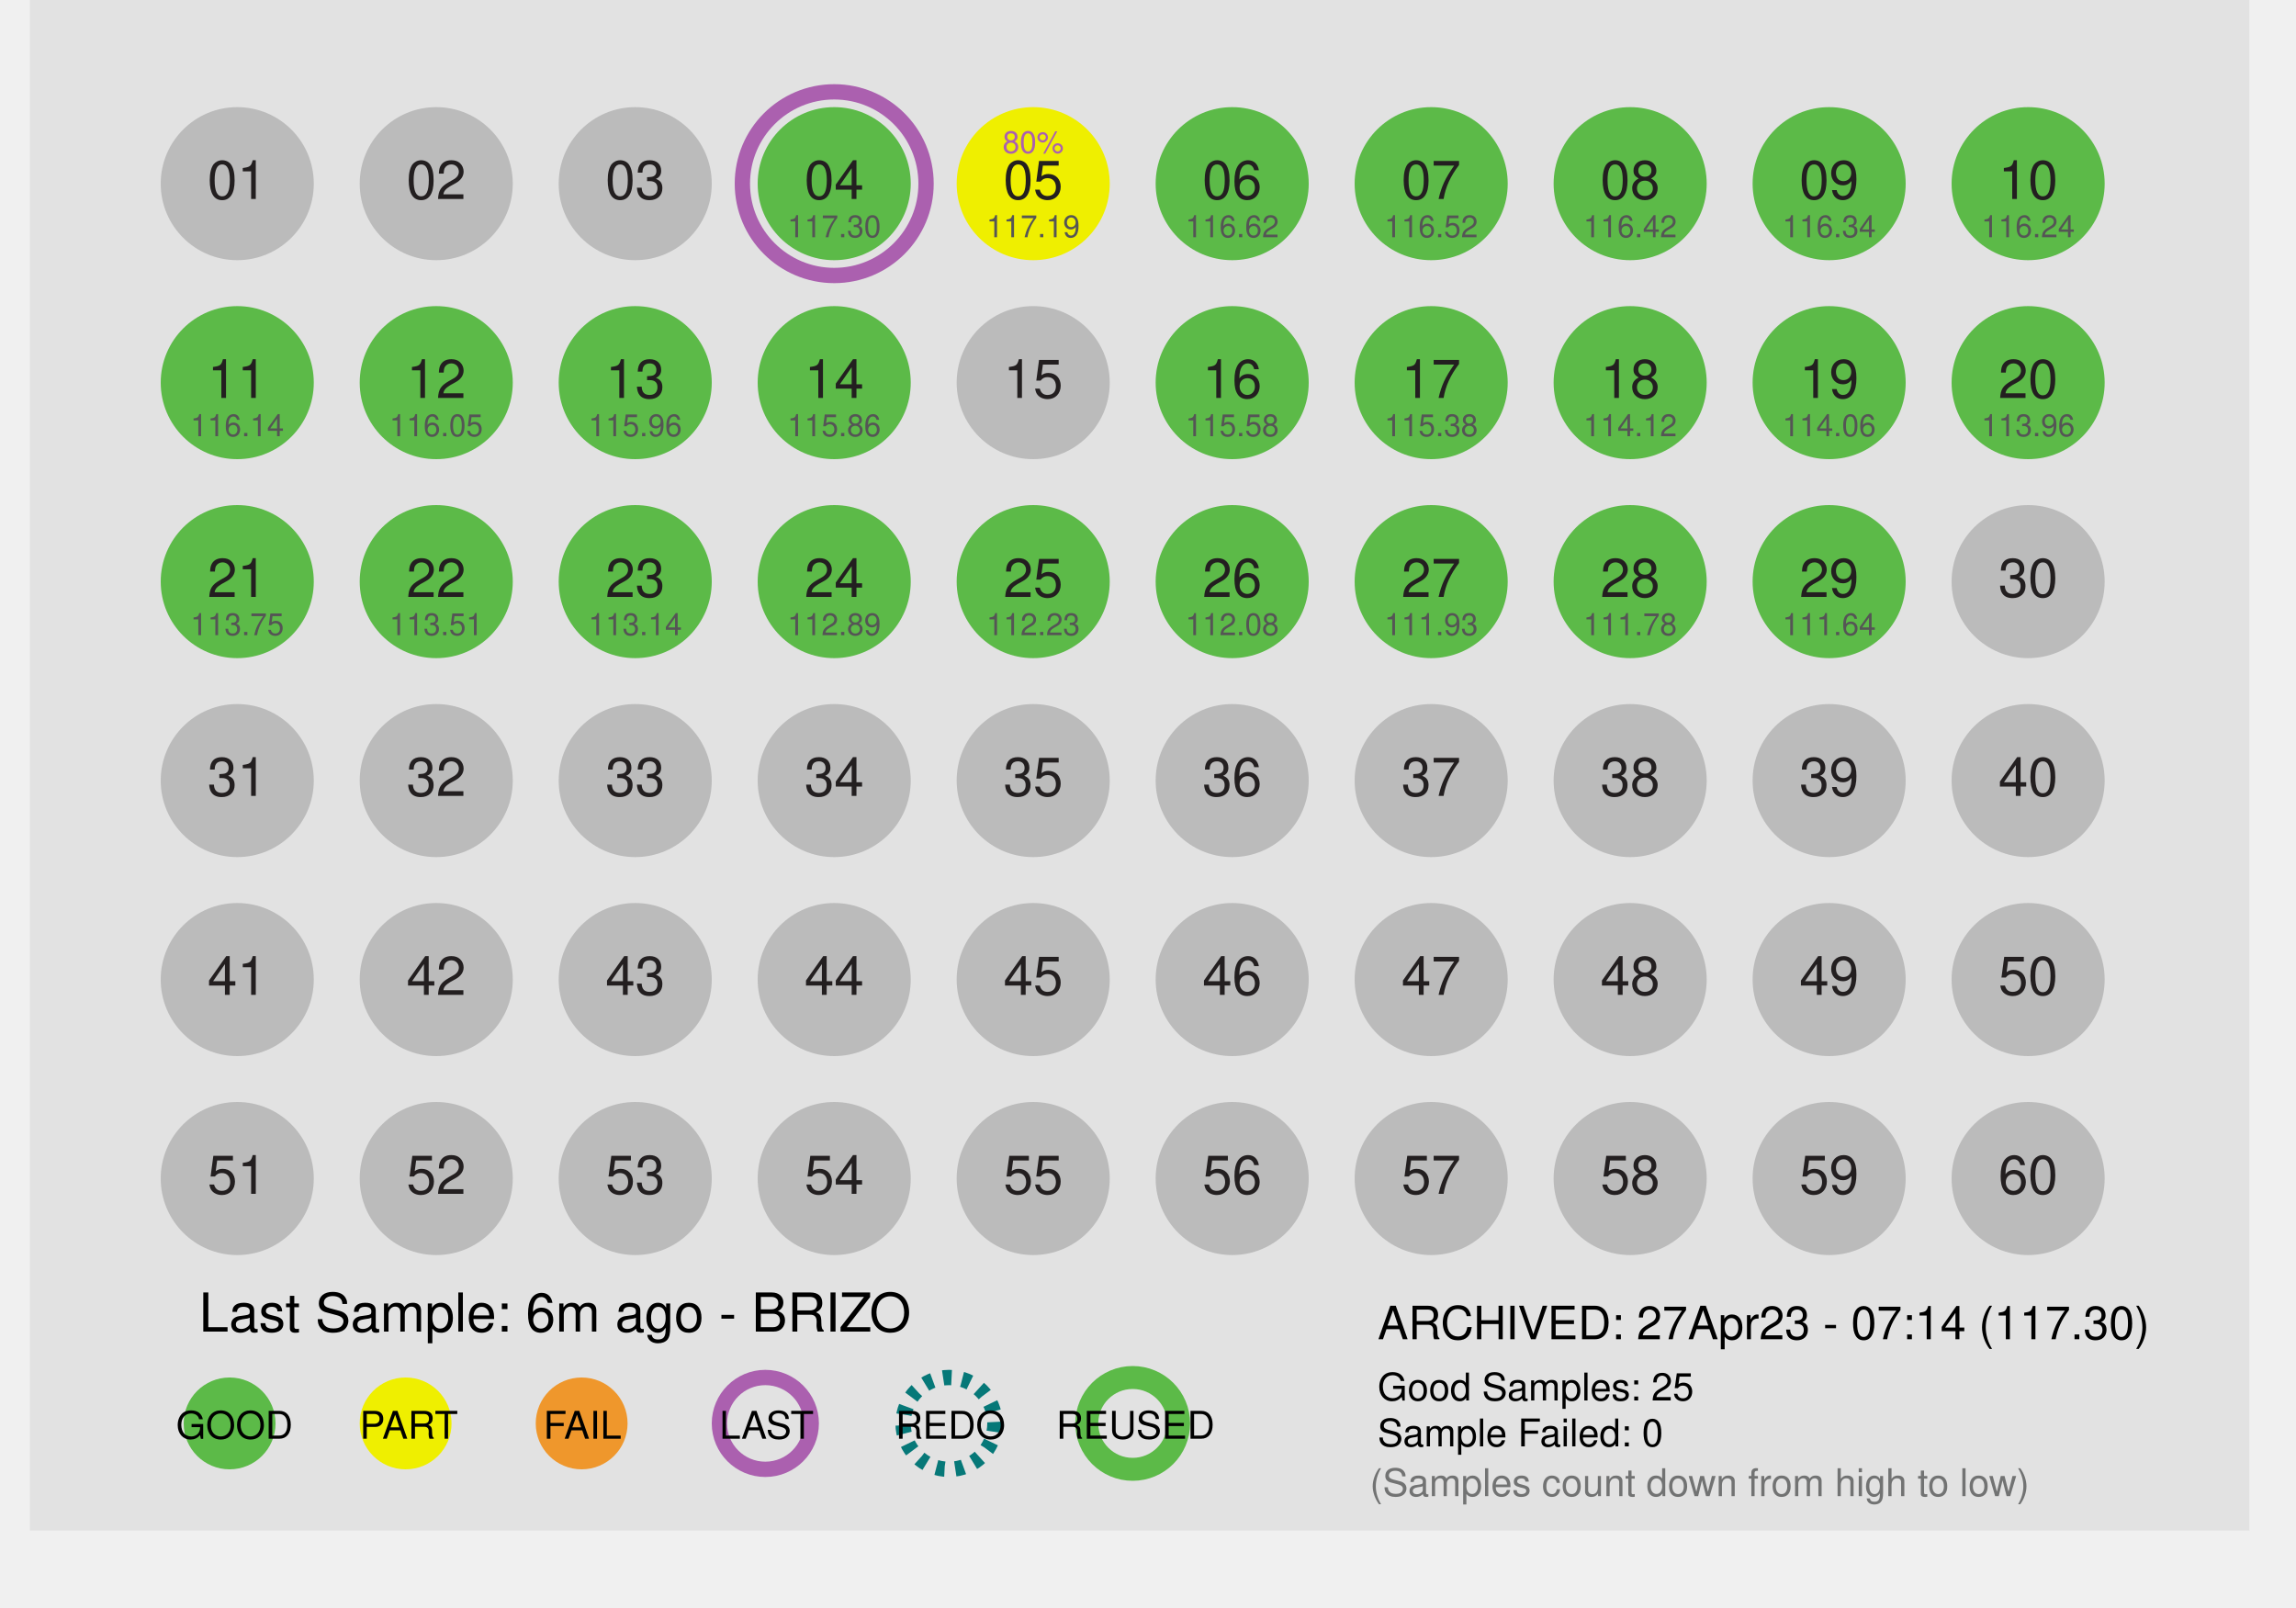
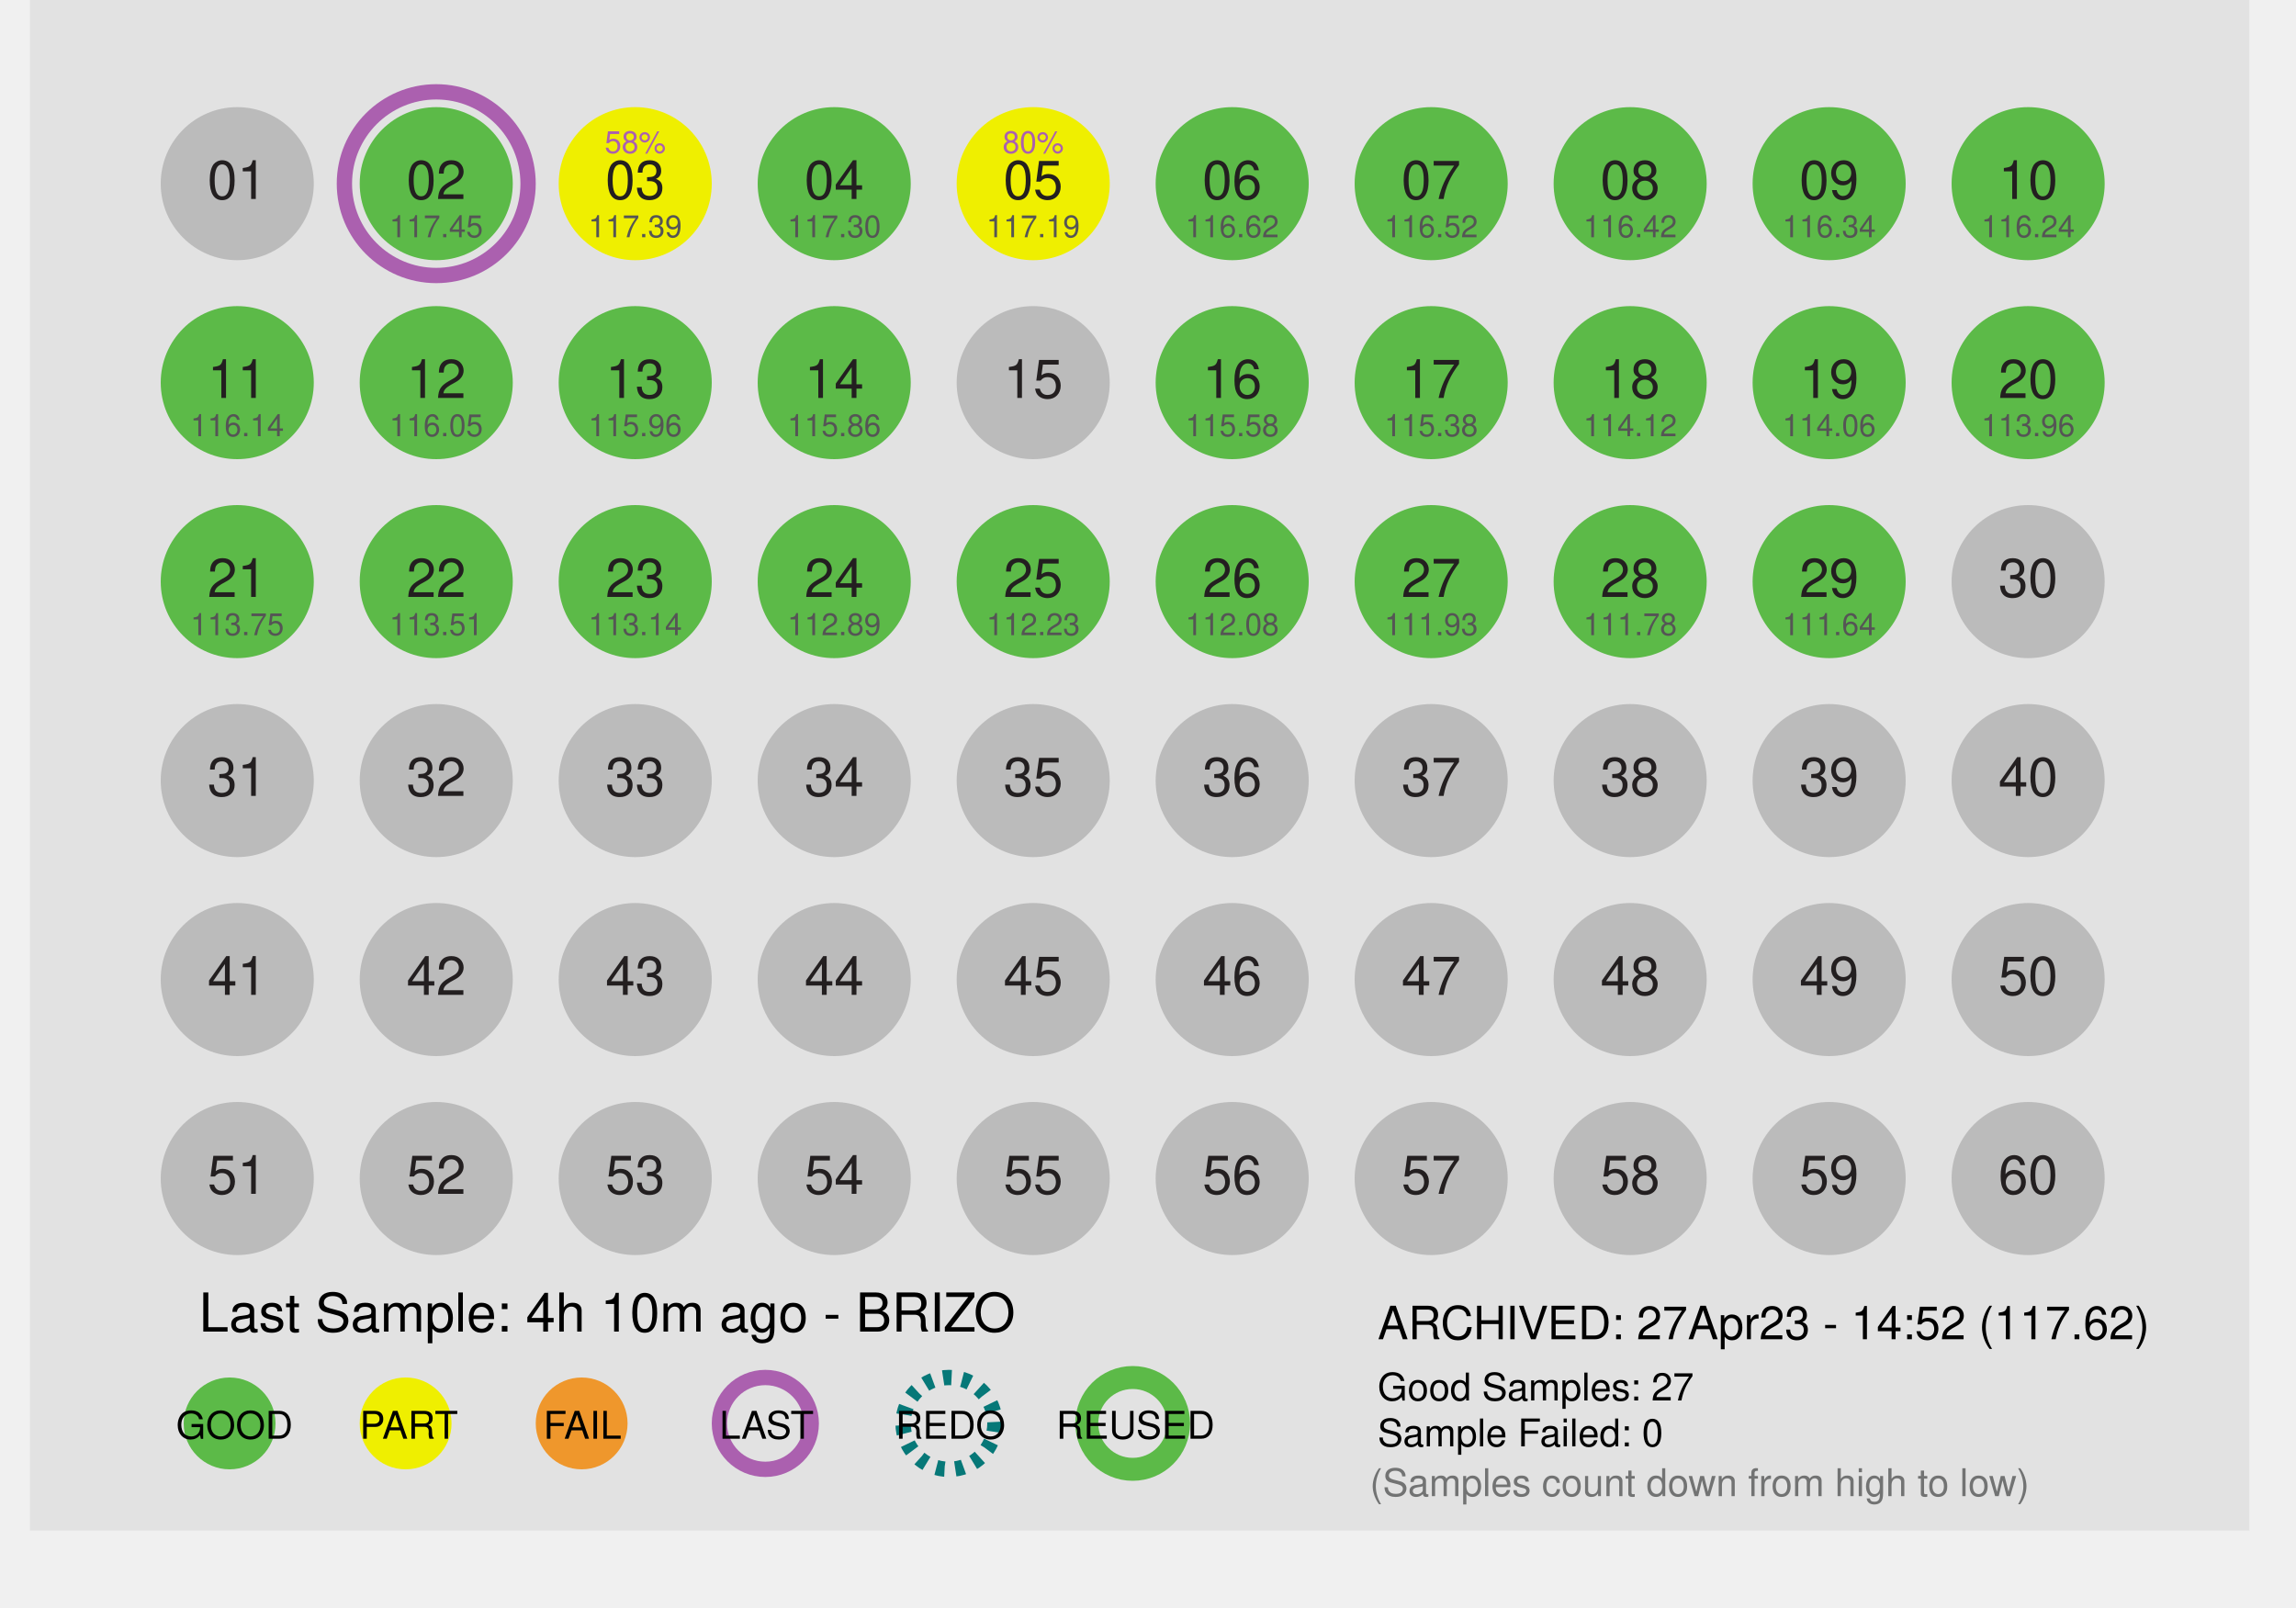
<svg xmlns="http://www.w3.org/2000/svg" id="Layer_1" data-name="Layer 1" x="0px" y="0px" viewBox="0 0 300 210" xml:space="preserve">
  <defs>
    <style>
 .st1 { fill: #dcddde; }
 .st2, .st3 { fill: #fff; }
 .st2 { stroke: #9b509f; }
 .st10, .st2, .st3 { stroke-miterlimit: 10; }
 .st10, .st2 { stroke-width: 2px; }
 .st3 { stroke: #231f20; }
 .st4 { fill: #ef972c; }
 .st5 { fill: #727373; }
 .st6 { fill: #5cba48; }
 .st7, .st8, .st9 { font-size: 7px; }
 .st7, .st8 { fill: #231f20; }
 .te5, .st7, .st9 { font-family: Helvetica; }
 .st8 { font-family: Helvetica-Bold, Helvetica; font-weight: 700; }
 .st9 { fill: #919396; }
 .st10 { fill: none; stroke: #fff; }

 .fill_gray { fill: #bbbbbb; }
 .fill_white { fill: #fff; }
 .stroke_purple { stroke: #ab60af; fill:none; stroke-width: 2px; }
 .stroke_black  { stroke: #000; fill:none; stroke-width: 2px; }
 .stroke_blue  { stroke: #067878; fill:none; stroke-width: 2px; stroke-dasharray:1.1 1.4;}
 .stroke_green  { stroke: #5cba48; fill:none; stroke-width: 3px;}
 .stroke_dash  { stroke-dasharray:1.1 1.4;}
 .stroke_2px { stroke-width: 2px; }
 .stroke_white { fill: none; stroke: #fff; }
 .stroke_none {stroke: none; fill:none};
 .stroke_darkGray { stroke: #231f20; fill: none; stroke-width: 2px;}
 .fill_orange { fill: #ef972c; }
 .fill_yellow { fill: #efef00; }
 .fill_lightgray { fill: #e2e2e2; }
 .thick_orange     { stroke-width:4px; fill:none; stroke: #ef972c; }
 .thick_yellow     { stroke-width:4px; fill:none; stroke: #f7ca0b; }
 .thick_gray       { stroke-width:4px; fill:none; stroke: #bbbbbb; }
 .thick_green      { stroke-width:4px; fill:none; stroke: #5cba48; }
 .fill_green { fill: #5cba48; }
 .font_size4 { font-size: 4px; }
 .font_size5 { font-size: 5px; }
 .font_size6 { font-size: 6px; }
 .font_size7 { font-size: 7px; }
 .font_size9 { font-size: 9px; }
 .fill_red {fill: #e24466; }
 .fill_purple {fill:#ab60af;}
 .fill_darkgray { fill: #555555; }
 .font_helv { font-family: Helvetica; }
 .font_helvBold { font-family: Helvetica-Bold, Helvetica; font-weight: 700; }
 .fill_lightergray { fill: #919396; }
    </style>
  </defs>
  <rect class="fill_lightgray" x="3.91" width="290" height="200" />
  <circle desc="c_big_01" class="stroke_none" cx="31" cy="24" r="12" />
-   <circle desc="c_big_02" class="stroke_none" cx="57" cy="24" r="12" />
+   <circle desc="c_big_02" class="stroke_purple" cx="57" cy="24" r="12" />
  <circle desc="c_big_03" class="stroke_none" cx="83" cy="24" r="12" />
-   <circle desc="c_big_04" class="stroke_purple" cx="109" cy="24" r="12" />
+   <circle desc="c_big_04" class="stroke_none" cx="109" cy="24" r="12" />
  <circle desc="c_big_05" class="stroke_none" cx="135" cy="24" r="12" />
  <circle desc="c_big_06" class="stroke_none" cx="161" cy="24" r="12" />
  <circle desc="c_big_07" class="stroke_none" cx="187" cy="24" r="12" />
  <circle desc="c_big_08" class="stroke_none" cx="213" cy="24" r="12" />
  <circle desc="c_big_09" class="stroke_none" cx="239" cy="24" r="12" />
  <circle desc="c_big_10" class="stroke_none" cx="265" cy="24" r="12" />
  <circle desc="c_big_11" class="stroke_none" cx="31" cy="50" r="12" />
  <circle desc="c_big_12" class="stroke_none" cx="57" cy="50" r="12" />
  <circle desc="c_big_13" class="stroke_none" cx="83" cy="50" r="12" />
  <circle desc="c_big_14" class="stroke_none" cx="109" cy="50" r="12" />
  <circle desc="c_big_15" class="stroke_none" cx="135" cy="50" r="12" />
  <circle desc="c_big_16" class="stroke_none" cx="161" cy="50" r="12" />
  <circle desc="c_big_17" class="stroke_none" cx="187" cy="50" r="12" />
  <circle desc="c_big_18" class="stroke_none" cx="213" cy="50" r="12" />
  <circle desc="c_big_19" class="stroke_none" cx="239" cy="50" r="12" />
  <circle desc="c_big_20" class="stroke_none" cx="265" cy="50" r="12" />
  <circle desc="c_big_21" class="stroke_none" cx="31" cy="76" r="12" />
  <circle desc="c_big_22" class="stroke_none" cx="57" cy="76" r="12" />
  <circle desc="c_big_23" class="stroke_none" cx="83" cy="76" r="12" />
  <circle desc="c_big_24" class="stroke_none" cx="109" cy="76" r="12" />
  <circle desc="c_big_25" class="stroke_none" cx="135" cy="76" r="12" />
  <circle desc="c_big_26" class="stroke_none" cx="161" cy="76" r="12" />
  <circle desc="c_big_27" class="stroke_none" cx="187" cy="76" r="12" />
  <circle desc="c_big_28" class="stroke_none" cx="213" cy="76" r="12" />
  <circle desc="c_big_29" class="stroke_none" cx="239" cy="76" r="12" />
  <circle desc="c_big_30" class="stroke_none" cx="265" cy="76" r="12" />
  <circle desc="c_big_31" class="stroke_none" cx="31" cy="102" r="12" />
  <circle desc="c_big_32" class="stroke_none" cx="57" cy="102" r="12" />
  <circle desc="c_big_33" class="stroke_none" cx="83" cy="102" r="12" />
  <circle desc="c_big_34" class="stroke_none" cx="109" cy="102" r="12" />
  <circle desc="c_big_35" class="stroke_none" cx="135" cy="102" r="12" />
  <circle desc="c_big_36" class="stroke_none" cx="161" cy="102" r="12" />
  <circle desc="c_big_37" class="stroke_none" cx="187" cy="102" r="12" />
  <circle desc="c_big_38" class="stroke_none" cx="213" cy="102" r="12" />
  <circle desc="c_big_39" class="stroke_none" cx="239" cy="102" r="12" />
  <circle desc="c_big_40" class="stroke_none" cx="265" cy="102" r="12" />
  <circle desc="c_big_41" class="stroke_none" cx="31" cy="128" r="12" />
  <circle desc="c_big_42" class="stroke_none" cx="57" cy="128" r="12" />
  <circle desc="c_big_43" class="stroke_none" cx="83" cy="128" r="12" />
  <circle desc="c_big_44" class="stroke_none" cx="109" cy="128" r="12" />
  <circle desc="c_big_45" class="stroke_none" cx="135" cy="128" r="12" />
  <circle desc="c_big_46" class="stroke_none" cx="161" cy="128" r="12" />
  <circle desc="c_big_47" class="stroke_none" cx="187" cy="128" r="12" />
  <circle desc="c_big_48" class="stroke_none" cx="213" cy="128" r="12" />
  <circle desc="c_big_49" class="stroke_none" cx="239" cy="128" r="12" />
  <circle desc="c_big_50" class="stroke_none" cx="265" cy="128" r="12" />
  <circle desc="c_big_51" class="stroke_none" cx="31" cy="154" r="12" />
  <circle desc="c_big_52" class="stroke_none" cx="57" cy="154" r="12" />
  <circle desc="c_big_53" class="stroke_none" cx="83" cy="154" r="12" />
  <circle desc="c_big_54" class="stroke_none" cx="109" cy="154" r="12" />
  <circle desc="c_big_55" class="stroke_none" cx="135" cy="154" r="12" />
  <circle desc="c_big_56" class="stroke_none" cx="161" cy="154" r="12" />
  <circle desc="c_big_57" class="stroke_none" cx="187" cy="154" r="12" />
  <circle desc="c_big_58" class="stroke_none" cx="213" cy="154" r="12" />
  <circle desc="c_big_59" class="stroke_none" cx="239" cy="154" r="12" />
  <circle desc="c_big_60" class="stroke_none" cx="265" cy="154" r="12" />
  <circle desc="c_small_01" class="fill_gray" cx="31" cy="24" r="10" />
-   <circle desc="c_small_02" class="fill_gray" cx="57" cy="24" r="10" />
-   <circle desc="c_small_03" class="fill_gray" cx="83" cy="24" r="10" />
+   <circle desc="c_small_02" class="fill_green" cx="57" cy="24" r="10" />
+   <circle desc="c_small_03" class="fill_yellow" cx="83" cy="24" r="10" />
  <circle desc="c_small_04" class="fill_green" cx="109" cy="24" r="10" />
  <circle desc="c_small_05" class="fill_yellow" cx="135" cy="24" r="10" />
  <circle desc="c_small_06" class="fill_green" cx="161" cy="24" r="10" />
  <circle desc="c_small_07" class="fill_green" cx="187" cy="24" r="10" />
  <circle desc="c_small_08" class="fill_green" cx="213" cy="24" r="10" />
  <circle desc="c_small_09" class="fill_green" cx="239" cy="24" r="10" />
  <circle desc="c_small_10" class="fill_green" cx="265" cy="24" r="10" />
  <circle desc="c_small_11" class="fill_green" cx="31" cy="50" r="10" />
  <circle desc="c_small_12" class="fill_green" cx="57" cy="50" r="10" />
  <circle desc="c_small_13" class="fill_green" cx="83" cy="50" r="10" />
  <circle desc="c_small_14" class="fill_green" cx="109" cy="50" r="10" />
  <circle desc="c_small_15" class="fill_gray" cx="135" cy="50" r="10" />
  <circle desc="c_small_16" class="fill_green" cx="161" cy="50" r="10" />
  <circle desc="c_small_17" class="fill_green" cx="187" cy="50" r="10" />
  <circle desc="c_small_18" class="fill_green" cx="213" cy="50" r="10" />
  <circle desc="c_small_19" class="fill_green" cx="239" cy="50" r="10" />
  <circle desc="c_small_20" class="fill_green" cx="265" cy="50" r="10" />
  <circle desc="c_small_21" class="fill_green" cx="31" cy="76" r="10" />
  <circle desc="c_small_22" class="fill_green" cx="57" cy="76" r="10" />
  <circle desc="c_small_23" class="fill_green" cx="83" cy="76" r="10" />
  <circle desc="c_small_24" class="fill_green" cx="109" cy="76" r="10" />
  <circle desc="c_small_25" class="fill_green" cx="135" cy="76" r="10" />
  <circle desc="c_small_26" class="fill_green" cx="161" cy="76" r="10" />
  <circle desc="c_small_27" class="fill_green" cx="187" cy="76" r="10" />
  <circle desc="c_small_28" class="fill_green" cx="213" cy="76" r="10" />
  <circle desc="c_small_29" class="fill_green" cx="239" cy="76" r="10" />
  <circle desc="c_small_30" class="fill_gray" cx="265" cy="76" r="10" />
  <circle desc="c_small_31" class="fill_gray" cx="31" cy="102" r="10" />
  <circle desc="c_small_32" class="fill_gray" cx="57" cy="102" r="10" />
  <circle desc="c_small_33" class="fill_gray" cx="83" cy="102" r="10" />
  <circle desc="c_small_34" class="fill_gray" cx="109" cy="102" r="10" />
  <circle desc="c_small_35" class="fill_gray" cx="135" cy="102" r="10" />
  <circle desc="c_small_36" class="fill_gray" cx="161" cy="102" r="10" />
  <circle desc="c_small_37" class="fill_gray" cx="187" cy="102" r="10" />
  <circle desc="c_small_38" class="fill_gray" cx="213" cy="102" r="10" />
  <circle desc="c_small_39" class="fill_gray" cx="239" cy="102" r="10" />
  <circle desc="c_small_40" class="fill_gray" cx="265" cy="102" r="10" />
  <circle desc="c_small_41" class="fill_gray" cx="31" cy="128" r="10" />
  <circle desc="c_small_42" class="fill_gray" cx="57" cy="128" r="10" />
  <circle desc="c_small_43" class="fill_gray" cx="83" cy="128" r="10" />
  <circle desc="c_small_44" class="fill_gray" cx="109" cy="128" r="10" />
  <circle desc="c_small_45" class="fill_gray" cx="135" cy="128" r="10" />
  <circle desc="c_small_46" class="fill_gray" cx="161" cy="128" r="10" />
  <circle desc="c_small_47" class="fill_gray" cx="187" cy="128" r="10" />
  <circle desc="c_small_48" class="fill_gray" cx="213" cy="128" r="10" />
  <circle desc="c_small_49" class="fill_gray" cx="239" cy="128" r="10" />
  <circle desc="c_small_50" class="fill_gray" cx="265" cy="128" r="10" />
  <circle desc="c_small_51" class="fill_gray" cx="31" cy="154" r="10" />
  <circle desc="c_small_52" class="fill_gray" cx="57" cy="154" r="10" />
  <circle desc="c_small_53" class="fill_gray" cx="83" cy="154" r="10" />
  <circle desc="c_small_54" class="fill_gray" cx="109" cy="154" r="10" />
  <circle desc="c_small_55" class="fill_gray" cx="135" cy="154" r="10" />
  <circle desc="c_small_56" class="fill_gray" cx="161" cy="154" r="10" />
  <circle desc="c_small_57" class="fill_gray" cx="187" cy="154" r="10" />
  <circle desc="c_small_58" class="fill_gray" cx="213" cy="154" r="10" />
  <circle desc="c_small_59" class="fill_gray" cx="239" cy="154" r="10" />
  <circle desc="c_small_60" class="fill_gray" cx="265" cy="154" r="10" />
  <text desc="t_label_01" class="st7" text-anchor="middle" transform="translate(31 26)">01</text>
  <text desc="t_label_02" class="st7" text-anchor="middle" transform="translate(57 26)">02</text>
  <text desc="t_label_03" class="st7" text-anchor="middle" transform="translate(83 26)">03</text>
  <text desc="t_label_04" class="st7" text-anchor="middle" transform="translate(109 26)">04</text>
  <text desc="t_label_05" class="st7" text-anchor="middle" transform="translate(135 26)">05</text>
  <text desc="t_label_06" class="st7" text-anchor="middle" transform="translate(161 26)">06</text>
  <text desc="t_label_07" class="st7" text-anchor="middle" transform="translate(187 26)">07</text>
  <text desc="t_label_08" class="st7" text-anchor="middle" transform="translate(213 26)">08</text>
  <text desc="t_label_09" class="st7" text-anchor="middle" transform="translate(239 26)">09</text>
  <text desc="t_label_10" class="st7" text-anchor="middle" transform="translate(265 26)">10</text>
  <text desc="t_label_11" class="st7" text-anchor="middle" transform="translate(31 52)">11</text>
  <text desc="t_label_12" class="st7" text-anchor="middle" transform="translate(57 52)">12</text>
  <text desc="t_label_13" class="st7" text-anchor="middle" transform="translate(83 52)">13</text>
  <text desc="t_label_14" class="st7" text-anchor="middle" transform="translate(109 52)">14</text>
  <text desc="t_label_15" class="st7" text-anchor="middle" transform="translate(135 52)">15</text>
  <text desc="t_label_16" class="st7" text-anchor="middle" transform="translate(161 52)">16</text>
  <text desc="t_label_17" class="st7" text-anchor="middle" transform="translate(187 52)">17</text>
  <text desc="t_label_18" class="st7" text-anchor="middle" transform="translate(213 52)">18</text>
  <text desc="t_label_19" class="st7" text-anchor="middle" transform="translate(239 52)">19</text>
  <text desc="t_label_20" class="st7" text-anchor="middle" transform="translate(265 52)">20</text>
  <text desc="t_label_21" class="st7" text-anchor="middle" transform="translate(31 78)">21</text>
  <text desc="t_label_22" class="st7" text-anchor="middle" transform="translate(57 78)">22</text>
  <text desc="t_label_23" class="st7" text-anchor="middle" transform="translate(83 78)">23</text>
  <text desc="t_label_24" class="st7" text-anchor="middle" transform="translate(109 78)">24</text>
  <text desc="t_label_25" class="st7" text-anchor="middle" transform="translate(135 78)">25</text>
  <text desc="t_label_26" class="st7" text-anchor="middle" transform="translate(161 78)">26</text>
  <text desc="t_label_27" class="st7" text-anchor="middle" transform="translate(187 78)">27</text>
  <text desc="t_label_28" class="st7" text-anchor="middle" transform="translate(213 78)">28</text>
  <text desc="t_label_29" class="st7" text-anchor="middle" transform="translate(239 78)">29</text>
  <text desc="t_label_30" class="st7" text-anchor="middle" transform="translate(265 78)">30</text>
  <text desc="t_label_31" class="st7" text-anchor="middle" transform="translate(31 104)">31</text>
  <text desc="t_label_32" class="st7" text-anchor="middle" transform="translate(57 104)">32</text>
  <text desc="t_label_33" class="st7" text-anchor="middle" transform="translate(83 104)">33</text>
  <text desc="t_label_34" class="st7" text-anchor="middle" transform="translate(109 104)">34</text>
  <text desc="t_label_35" class="st7" text-anchor="middle" transform="translate(135 104)">35</text>
  <text desc="t_label_36" class="st7" text-anchor="middle" transform="translate(161 104)">36</text>
  <text desc="t_label_37" class="st7" text-anchor="middle" transform="translate(187 104)">37</text>
  <text desc="t_label_38" class="st7" text-anchor="middle" transform="translate(213 104)">38</text>
  <text desc="t_label_39" class="st7" text-anchor="middle" transform="translate(239 104)">39</text>
  <text desc="t_label_40" class="st7" text-anchor="middle" transform="translate(265 104)">40</text>
  <text desc="t_label_41" class="st7" text-anchor="middle" transform="translate(31 130)">41</text>
  <text desc="t_label_42" class="st7" text-anchor="middle" transform="translate(57 130)">42</text>
  <text desc="t_label_43" class="st7" text-anchor="middle" transform="translate(83 130)">43</text>
  <text desc="t_label_44" class="st7" text-anchor="middle" transform="translate(109 130)">44</text>
  <text desc="t_label_45" class="st7" text-anchor="middle" transform="translate(135 130)">45</text>
  <text desc="t_label_46" class="st7" text-anchor="middle" transform="translate(161 130)">46</text>
  <text desc="t_label_47" class="st7" text-anchor="middle" transform="translate(187 130)">47</text>
  <text desc="t_label_48" class="st7" text-anchor="middle" transform="translate(213 130)">48</text>
  <text desc="t_label_49" class="st7" text-anchor="middle" transform="translate(239 130)">49</text>
  <text desc="t_label_50" class="st7" text-anchor="middle" transform="translate(265 130)">50</text>
  <text desc="t_label_51" class="st7" text-anchor="middle" transform="translate(31 156)">51</text>
  <text desc="t_label_52" class="st7" text-anchor="middle" transform="translate(57 156)">52</text>
  <text desc="t_label_53" class="st7" text-anchor="middle" transform="translate(83 156)">53</text>
  <text desc="t_label_54" class="st7" text-anchor="middle" transform="translate(109 156)">54</text>
  <text desc="t_label_55" class="st7" text-anchor="middle" transform="translate(135 156)">55</text>
  <text desc="t_label_56" class="st7" text-anchor="middle" transform="translate(161 156)">56</text>
  <text desc="t_label_57" class="st7" text-anchor="middle" transform="translate(187 156)">57</text>
  <text desc="t_label_58" class="st7" text-anchor="middle" transform="translate(213 156)">58</text>
  <text desc="t_label_59" class="st7" text-anchor="middle" transform="translate(239 156)">59</text>
  <text desc="t_label_60" class="st7" text-anchor="middle" transform="translate(265 156)">60</text>
  <text desc="pct_label_01" text-anchor="middle" class="te5 font_size4 fill_purple" transform="translate(31 20)" />
  <text desc="pct_label_02" text-anchor="middle" class="te5 font_size4 fill_purple" transform="translate(57 20)" />
-   <text desc="pct_label_03" text-anchor="middle" class="te5 font_size4 fill_purple" transform="translate(83 20)" />
+   <text desc="pct_label_03" text-anchor="middle" class="te5 font_size4 fill_purple" transform="translate(83 20)">58%</text>
  <text desc="pct_label_04" text-anchor="middle" class="te5 font_size4 fill_purple" transform="translate(109 20)" />
  <text desc="pct_label_05" text-anchor="middle" class="te5 font_size4 fill_purple" transform="translate(135 20)">80%</text>
  <text desc="pct_label_06" text-anchor="middle" class="te5 font_size4 fill_purple" transform="translate(161 20)" />
  <text desc="pct_label_07" text-anchor="middle" class="te5 font_size4 fill_purple" transform="translate(187 20)" />
  <text desc="pct_label_08" text-anchor="middle" class="te5 font_size4 fill_purple" transform="translate(213 20)" />
  <text desc="pct_label_09" text-anchor="middle" class="te5 font_size4 fill_purple" transform="translate(239 20)" />
  <text desc="pct_label_10" text-anchor="middle" class="te5 font_size4 fill_purple" transform="translate(265 20)" />
  <text desc="pct_label_11" text-anchor="middle" class="te5 font_size4 fill_purple" transform="translate(31 46)" />
  <text desc="pct_label_12" text-anchor="middle" class="te5 font_size4 fill_purple" transform="translate(57 46)" />
  <text desc="pct_label_13" text-anchor="middle" class="te5 font_size4 fill_purple" transform="translate(83 46)" />
  <text desc="pct_label_14" text-anchor="middle" class="te5 font_size4 fill_purple" transform="translate(109 46)" />
  <text desc="pct_label_15" text-anchor="middle" class="te5 font_size4 fill_purple" transform="translate(135 46)" />
  <text desc="pct_label_16" text-anchor="middle" class="te5 font_size4 fill_purple" transform="translate(161 46)" />
  <text desc="pct_label_17" text-anchor="middle" class="te5 font_size4 fill_purple" transform="translate(187 46)" />
  <text desc="pct_label_18" text-anchor="middle" class="te5 font_size4 fill_purple" transform="translate(213 46)" />
  <text desc="pct_label_19" text-anchor="middle" class="te5 font_size4 fill_purple" transform="translate(239 46)" />
  <text desc="pct_label_20" text-anchor="middle" class="te5 font_size4 fill_purple" transform="translate(265 46)" />
  <text desc="pct_label_21" text-anchor="middle" class="te5 font_size4 fill_purple" transform="translate(31 72)" />
  <text desc="pct_label_22" text-anchor="middle" class="te5 font_size4 fill_purple" transform="translate(57 72)" />
  <text desc="pct_label_23" text-anchor="middle" class="te5 font_size4 fill_purple" transform="translate(83 72)" />
  <text desc="pct_label_24" text-anchor="middle" class="te5 font_size4 fill_purple" transform="translate(109 72)" />
  <text desc="pct_label_25" text-anchor="middle" class="te5 font_size4 fill_purple" transform="translate(135 72)" />
  <text desc="pct_label_26" text-anchor="middle" class="te5 font_size4 fill_purple" transform="translate(161 72)" />
  <text desc="pct_label_27" text-anchor="middle" class="te5 font_size4 fill_purple" transform="translate(187 72)" />
  <text desc="pct_label_28" text-anchor="middle" class="te5 font_size4 fill_purple" transform="translate(213 72)" />
  <text desc="pct_label_29" text-anchor="middle" class="te5 font_size4 fill_purple" transform="translate(239 72)" />
  <text desc="pct_label_30" text-anchor="middle" class="te5 font_size4 fill_purple" transform="translate(265 72)" />
  <text desc="pct_label_31" text-anchor="middle" class="te5 font_size4 fill_purple" transform="translate(31 98)" />
  <text desc="pct_label_32" text-anchor="middle" class="te5 font_size4 fill_purple" transform="translate(57 98)" />
  <text desc="pct_label_33" text-anchor="middle" class="te5 font_size4 fill_purple" transform="translate(83 98)" />
  <text desc="pct_label_34" text-anchor="middle" class="te5 font_size4 fill_purple" transform="translate(109 98)" />
  <text desc="pct_label_35" text-anchor="middle" class="te5 font_size4 fill_purple" transform="translate(135 98)" />
  <text desc="pct_label_36" text-anchor="middle" class="te5 font_size4 fill_purple" transform="translate(161 98)" />
  <text desc="pct_label_37" text-anchor="middle" class="te5 font_size4 fill_purple" transform="translate(187 98)" />
  <text desc="pct_label_38" text-anchor="middle" class="te5 font_size4 fill_purple" transform="translate(213 98)" />
  <text desc="pct_label_39" text-anchor="middle" class="te5 font_size4 fill_purple" transform="translate(239 98)" />
  <text desc="pct_label_40" text-anchor="middle" class="te5 font_size4 fill_purple" transform="translate(265 98)" />
  <text desc="pct_label_41" text-anchor="middle" class="te5 font_size4 fill_purple" transform="translate(31 124)" />
  <text desc="pct_label_42" text-anchor="middle" class="te5 font_size4 fill_purple" transform="translate(57 124)" />
  <text desc="pct_label_43" text-anchor="middle" class="te5 font_size4 fill_purple" transform="translate(83 124)" />
  <text desc="pct_label_44" text-anchor="middle" class="te5 font_size4 fill_purple" transform="translate(109 124)" />
  <text desc="pct_label_45" text-anchor="middle" class="te5 font_size4 fill_purple" transform="translate(135 124)" />
  <text desc="pct_label_46" text-anchor="middle" class="te5 font_size4 fill_purple" transform="translate(161 124)" />
  <text desc="pct_label_47" text-anchor="middle" class="te5 font_size4 fill_purple" transform="translate(187 124)" />
  <text desc="pct_label_48" text-anchor="middle" class="te5 font_size4 fill_purple" transform="translate(213 124)" />
  <text desc="pct_label_49" text-anchor="middle" class="te5 font_size4 fill_purple" transform="translate(239 124)" />
  <text desc="pct_label_50" text-anchor="middle" class="te5 font_size4 fill_purple" transform="translate(265 124)" />
  <text desc="pct_label_51" text-anchor="middle" class="te5 font_size4 fill_purple" transform="translate(31 150)" />
  <text desc="pct_label_52" text-anchor="middle" class="te5 font_size4 fill_purple" transform="translate(57 150)" />
  <text desc="pct_label_53" text-anchor="middle" class="te5 font_size4 fill_purple" transform="translate(83 150)" />
  <text desc="pct_label_54" text-anchor="middle" class="te5 font_size4 fill_purple" transform="translate(109 150)" />
  <text desc="pct_label_55" text-anchor="middle" class="te5 font_size4 fill_purple" transform="translate(135 150)" />
  <text desc="pct_label_56" text-anchor="middle" class="te5 font_size4 fill_purple" transform="translate(161 150)" />
  <text desc="pct_label_57" text-anchor="middle" class="te5 font_size4 fill_purple" transform="translate(187 150)" />
  <text desc="pct_label_58" text-anchor="middle" class="te5 font_size4 fill_purple" transform="translate(213 150)" />
  <text desc="pct_label_59" text-anchor="middle" class="te5 font_size4 fill_purple" transform="translate(239 150)" />
  <text desc="pct_label_60" text-anchor="middle" class="te5 font_size4 fill_purple" transform="translate(265 150)" />
  <text desc="time_label_01" text-anchor="middle" class="te5 font_size4 fill_darkgray" transform="translate(31 31)" />
-   <text desc="time_label_02" text-anchor="middle" class="te5 font_size4 fill_darkgray" transform="translate(57 31)" />
-   <text desc="time_label_03" text-anchor="middle" class="te5 font_size4 fill_darkgray" transform="translate(83 31)" />
+   <text desc="time_label_02" text-anchor="middle" class="te5 font_size4 fill_darkgray" transform="translate(57 31)">117.45</text>
+   <text desc="time_label_03" text-anchor="middle" class="te5 font_size4 fill_darkgray" transform="translate(83 31)">117.39</text>
  <text desc="time_label_04" text-anchor="middle" class="te5 font_size4 fill_darkgray" transform="translate(109 31)">117.30</text>
  <text desc="time_label_05" text-anchor="middle" class="te5 font_size4 fill_darkgray" transform="translate(135 31)">117.19</text>
  <text desc="time_label_06" text-anchor="middle" class="te5 font_size4 fill_darkgray" transform="translate(161 31)">116.62</text>
  <text desc="time_label_07" text-anchor="middle" class="te5 font_size4 fill_darkgray" transform="translate(187 31)">116.52</text>
  <text desc="time_label_08" text-anchor="middle" class="te5 font_size4 fill_darkgray" transform="translate(213 31)">116.42</text>
  <text desc="time_label_09" text-anchor="middle" class="te5 font_size4 fill_darkgray" transform="translate(239 31)">116.34</text>
  <text desc="time_label_10" text-anchor="middle" class="te5 font_size4 fill_darkgray" transform="translate(265 31)">116.24</text>
  <text desc="time_label_11" text-anchor="middle" class="te5 font_size4 fill_darkgray" transform="translate(31 57)">116.14</text>
  <text desc="time_label_12" text-anchor="middle" class="te5 font_size4 fill_darkgray" transform="translate(57 57)">116.05</text>
  <text desc="time_label_13" text-anchor="middle" class="te5 font_size4 fill_darkgray" transform="translate(83 57)">115.96</text>
  <text desc="time_label_14" text-anchor="middle" class="te5 font_size4 fill_darkgray" transform="translate(109 57)">115.86</text>
  <text desc="time_label_15" text-anchor="middle" class="te5 font_size4 fill_darkgray" transform="translate(135 57)" />
  <text desc="time_label_16" text-anchor="middle" class="te5 font_size4 fill_darkgray" transform="translate(161 57)">115.58</text>
  <text desc="time_label_17" text-anchor="middle" class="te5 font_size4 fill_darkgray" transform="translate(187 57)">115.38</text>
  <text desc="time_label_18" text-anchor="middle" class="te5 font_size4 fill_darkgray" transform="translate(213 57)">114.12</text>
  <text desc="time_label_19" text-anchor="middle" class="te5 font_size4 fill_darkgray" transform="translate(239 57)">114.06</text>
  <text desc="time_label_20" text-anchor="middle" class="te5 font_size4 fill_darkgray" transform="translate(265 57)">113.96</text>
  <text desc="time_label_21" text-anchor="middle" class="te5 font_size4 fill_darkgray" transform="translate(31 83)">113.75</text>
  <text desc="time_label_22" text-anchor="middle" class="te5 font_size4 fill_darkgray" transform="translate(57 83)">113.51</text>
  <text desc="time_label_23" text-anchor="middle" class="te5 font_size4 fill_darkgray" transform="translate(83 83)">113.14</text>
  <text desc="time_label_24" text-anchor="middle" class="te5 font_size4 fill_darkgray" transform="translate(109 83)">112.89</text>
  <text desc="time_label_25" text-anchor="middle" class="te5 font_size4 fill_darkgray" transform="translate(135 83)">112.23</text>
  <text desc="time_label_26" text-anchor="middle" class="te5 font_size4 fill_darkgray" transform="translate(161 83)">112.08</text>
  <text desc="time_label_27" text-anchor="middle" class="te5 font_size4 fill_darkgray" transform="translate(187 83)">111.93</text>
  <text desc="time_label_28" text-anchor="middle" class="te5 font_size4 fill_darkgray" transform="translate(213 83)">111.78</text>
  <text desc="time_label_29" text-anchor="middle" class="te5 font_size4 fill_darkgray" transform="translate(239 83)">111.64</text>
  <text desc="time_label_30" text-anchor="middle" class="te5 font_size4 fill_darkgray" transform="translate(265 83)" />
  <text desc="time_label_31" text-anchor="middle" class="te5 font_size4 fill_darkgray" transform="translate(31 109)" />
  <text desc="time_label_32" text-anchor="middle" class="te5 font_size4 fill_darkgray" transform="translate(57 109)" />
  <text desc="time_label_33" text-anchor="middle" class="te5 font_size4 fill_darkgray" transform="translate(83 109)" />
  <text desc="time_label_34" text-anchor="middle" class="te5 font_size4 fill_darkgray" transform="translate(109 109)" />
  <text desc="time_label_35" text-anchor="middle" class="te5 font_size4 fill_darkgray" transform="translate(135 109)" />
  <text desc="time_label_36" text-anchor="middle" class="te5 font_size4 fill_darkgray" transform="translate(161 109)" />
  <text desc="time_label_37" text-anchor="middle" class="te5 font_size4 fill_darkgray" transform="translate(187 109)" />
  <text desc="time_label_38" text-anchor="middle" class="te5 font_size4 fill_darkgray" transform="translate(213 109)" />
  <text desc="time_label_39" text-anchor="middle" class="te5 font_size4 fill_darkgray" transform="translate(239 109)" />
  <text desc="time_label_40" text-anchor="middle" class="te5 font_size4 fill_darkgray" transform="translate(265 109)" />
  <text desc="time_label_41" text-anchor="middle" class="te5 font_size4 fill_darkgray" transform="translate(31 135)" />
  <text desc="time_label_42" text-anchor="middle" class="te5 font_size4 fill_darkgray" transform="translate(57 135)" />
  <text desc="time_label_43" text-anchor="middle" class="te5 font_size4 fill_darkgray" transform="translate(83 135)" />
  <text desc="time_label_44" text-anchor="middle" class="te5 font_size4 fill_darkgray" transform="translate(109 135)" />
  <text desc="time_label_45" text-anchor="middle" class="te5 font_size4 fill_darkgray" transform="translate(135 135)" />
  <text desc="time_label_46" text-anchor="middle" class="te5 font_size4 fill_darkgray" transform="translate(161 135)" />
  <text desc="time_label_47" text-anchor="middle" class="te5 font_size4 fill_darkgray" transform="translate(187 135)" />
  <text desc="time_label_48" text-anchor="middle" class="te5 font_size4 fill_darkgray" transform="translate(213 135)" />
  <text desc="time_label_49" text-anchor="middle" class="te5 font_size4 fill_darkgray" transform="translate(239 135)" />
  <text desc="time_label_50" text-anchor="middle" class="te5 font_size4 fill_darkgray" transform="translate(265 135)" />
  <text desc="time_label_51" text-anchor="middle" class="te5 font_size4 fill_darkgray" transform="translate(31 161)" />
  <text desc="time_label_52" text-anchor="middle" class="te5 font_size4 fill_darkgray" transform="translate(57 161)" />
  <text desc="time_label_53" text-anchor="middle" class="te5 font_size4 fill_darkgray" transform="translate(83 161)" />
  <text desc="time_label_54" text-anchor="middle" class="te5 font_size4 fill_darkgray" transform="translate(109 161)" />
  <text desc="time_label_55" text-anchor="middle" class="te5 font_size4 fill_darkgray" transform="translate(135 161)" />
  <text desc="time_label_56" text-anchor="middle" class="te5 font_size4 fill_darkgray" transform="translate(161 161)" />
  <text desc="time_label_57" text-anchor="middle" class="te5 font_size4 fill_darkgray" transform="translate(187 161)" />
  <text desc="time_label_58" text-anchor="middle" class="te5 font_size4 fill_darkgray" transform="translate(213 161)" />
  <text desc="time_label_59" text-anchor="middle" class="te5 font_size4 fill_darkgray" transform="translate(239 161)" />
  <text desc="time_label_60" text-anchor="middle" class="te5 font_size4 fill_darkgray" transform="translate(265 161)" />
-   <text class="font_helv font_size7" transform="translate(26 174)">Last Sample: 6m ago - BRIZO</text>
-   <text class="font_helv font_size6" transform="translate(180 175)">ARCHIVED: 27Apr23 - 07:14 (117.30)</text>
-   <text class="te5 font_size5" transform="translate(180 183)">Good Samples: 25 </text>
+   <text class="font_helv font_size7" transform="translate(26 174)">Last Sample: 4h 10m ago - BRIZO</text>
+   <text class="font_helv font_size6" transform="translate(180 175)">ARCHIVED: 27Apr23 - 14:52 (117.62)</text>
+   <text class="te5 font_size5" transform="translate(180 183)">Good Samples: 27 </text>
  <text class="te5 font_size5" transform="translate(180 189)">Sample Failed: 0</text>
  <text class="te5 st5 font_size5" transform="translate(179 195.5)">(Samples count down from high to low)</text>
  <circle class="fill_green" cx="30" cy="186" r="6" />
  <text class="te5 font_size5" transform="translate(23.0 188)">GOOD</text>
  <circle class="fill_yellow" cx="53" cy="186" r="6" />
  <text class="te5 font_size5" transform="translate(47.0 188)">PART</text>
  <circle class="fill_orange" cx="76" cy="186" r="6" />
  <text class="te5 font_size5" transform="translate(71.0 188)">FAIL</text>
  <circle class="stroke_purple" cx="100" cy="186" r="6" />
  <text class="te5 font_size5" transform="translate(94.0 188)">LAST</text>
  <circle class="stroke_blue stroke_dash" cx="124" cy="186" r="6" />
  <text class="te5 font_size5" transform="translate(117.0 188)">REDO</text>
  <circle class="stroke_green" cx="148" cy="186" r="6" />
  <text class="te5 font_size5" transform="translate(138.0 188)">REUSED</text>
</svg>
